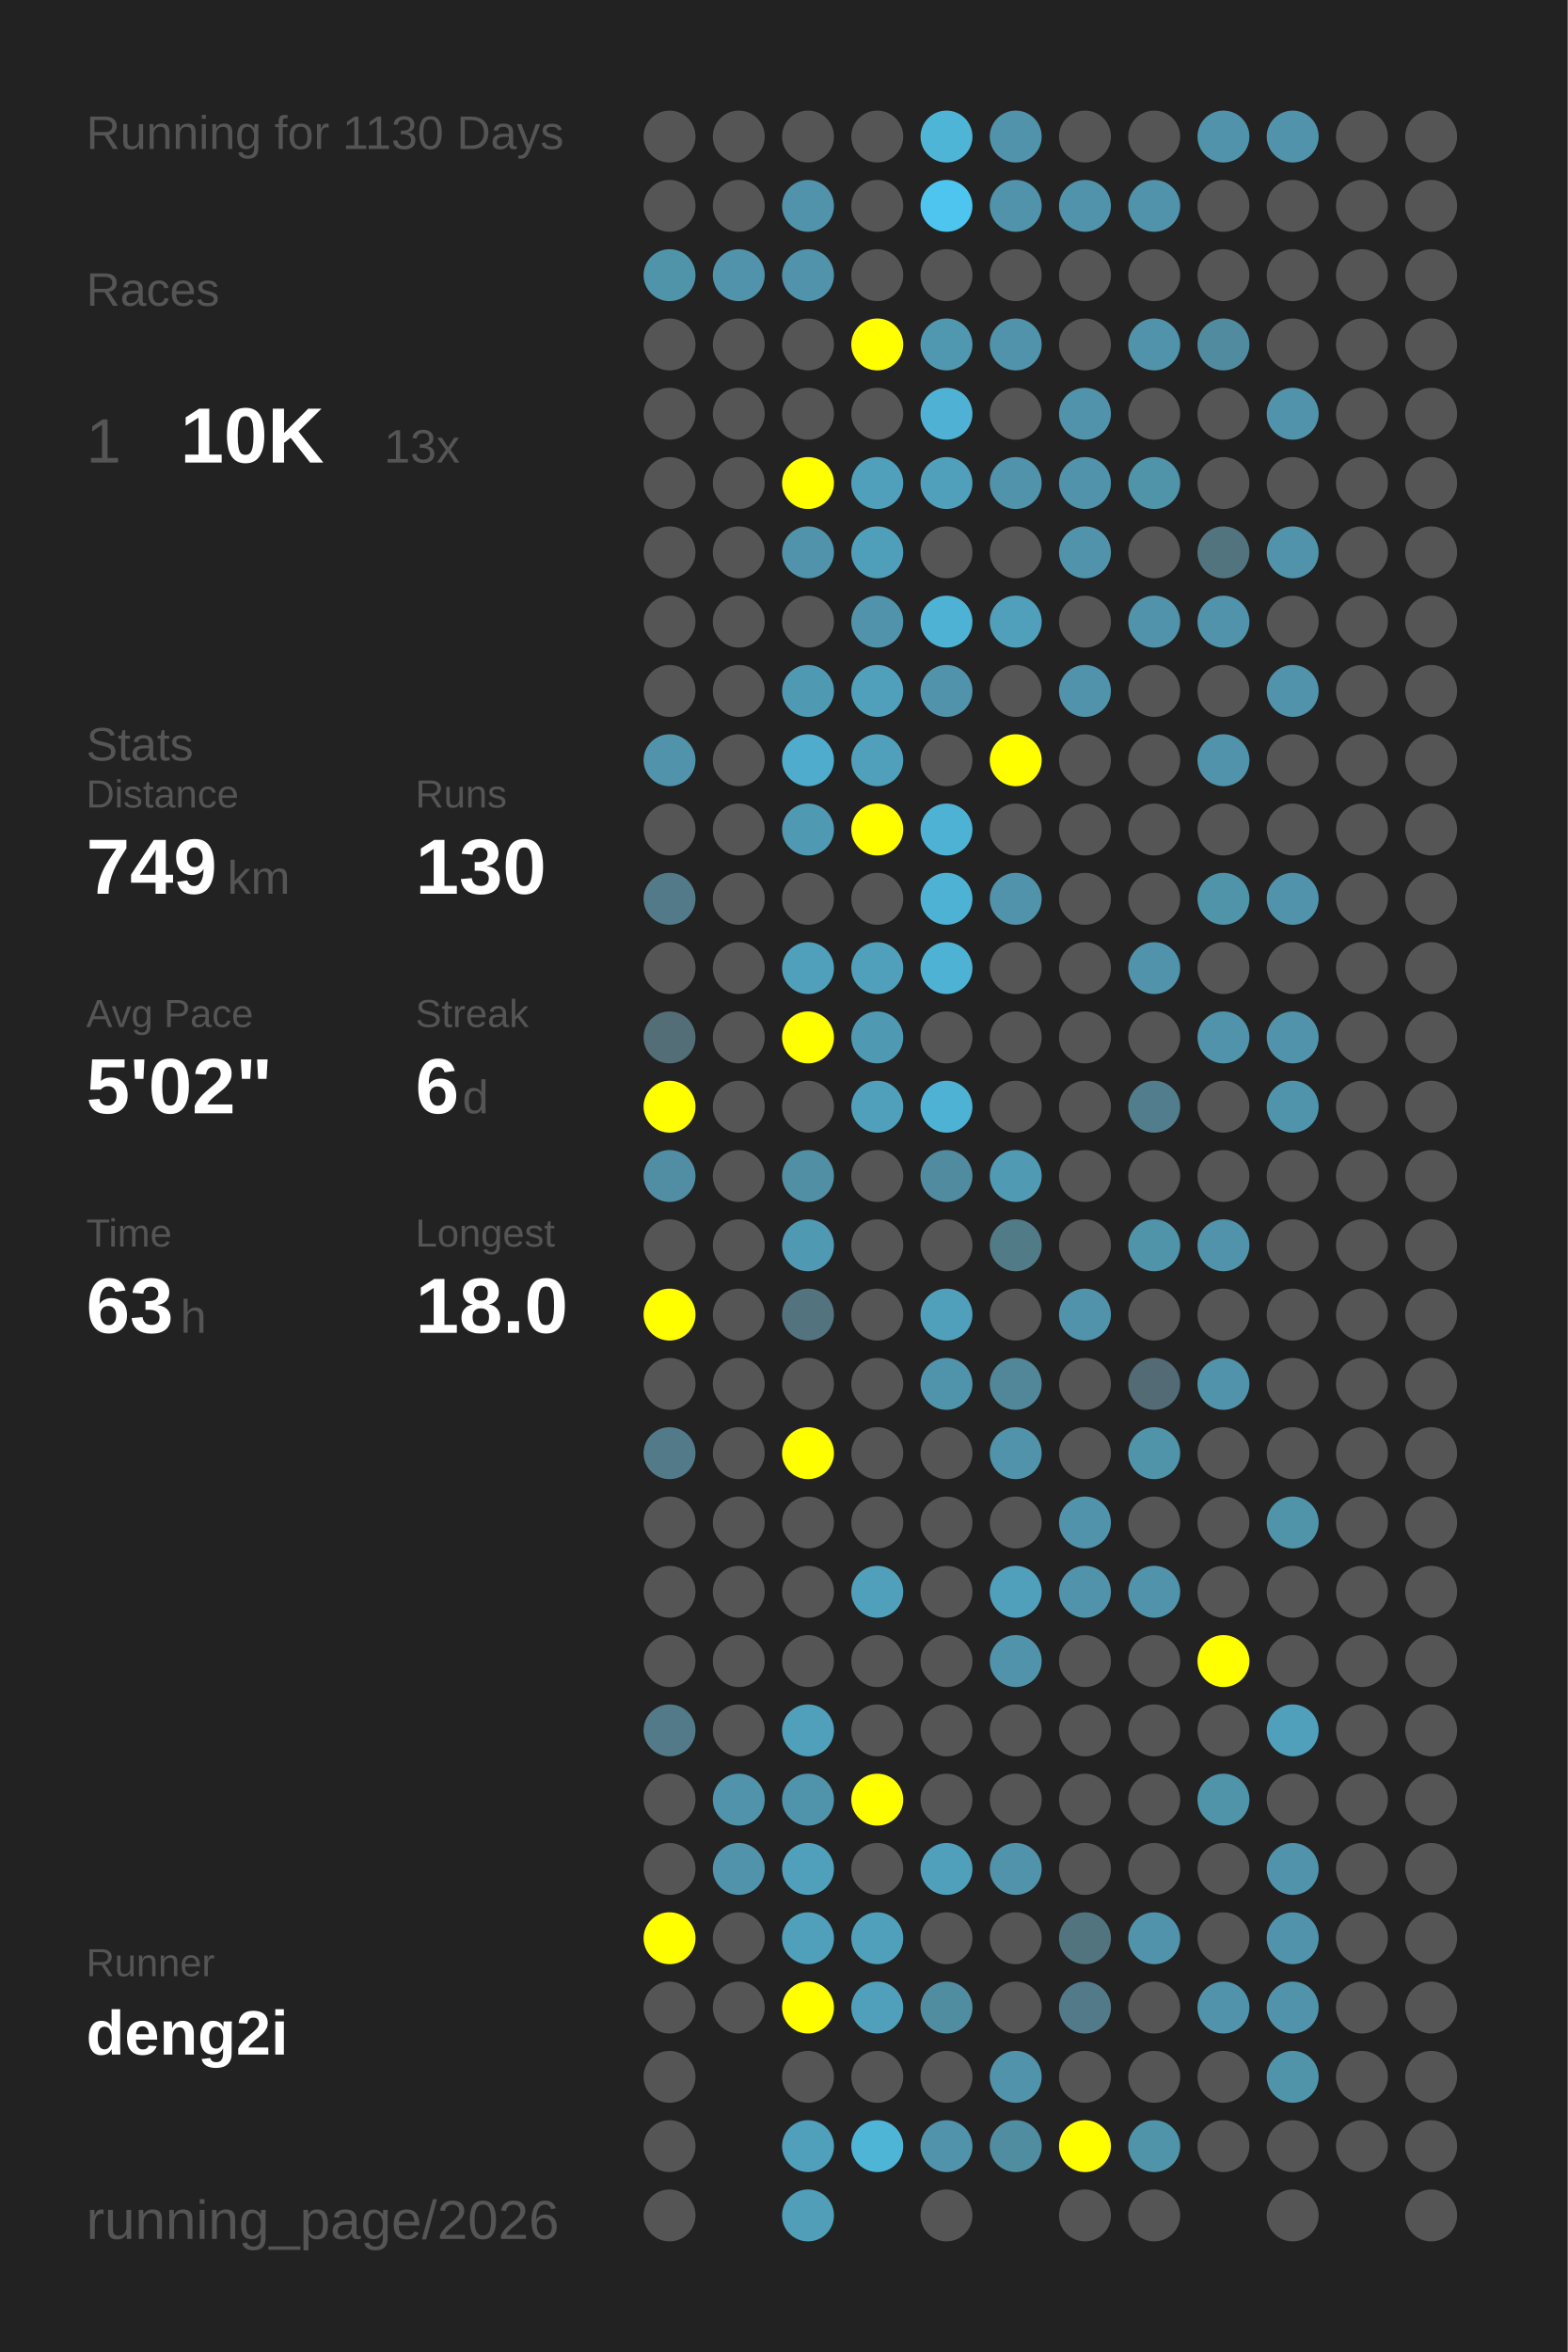
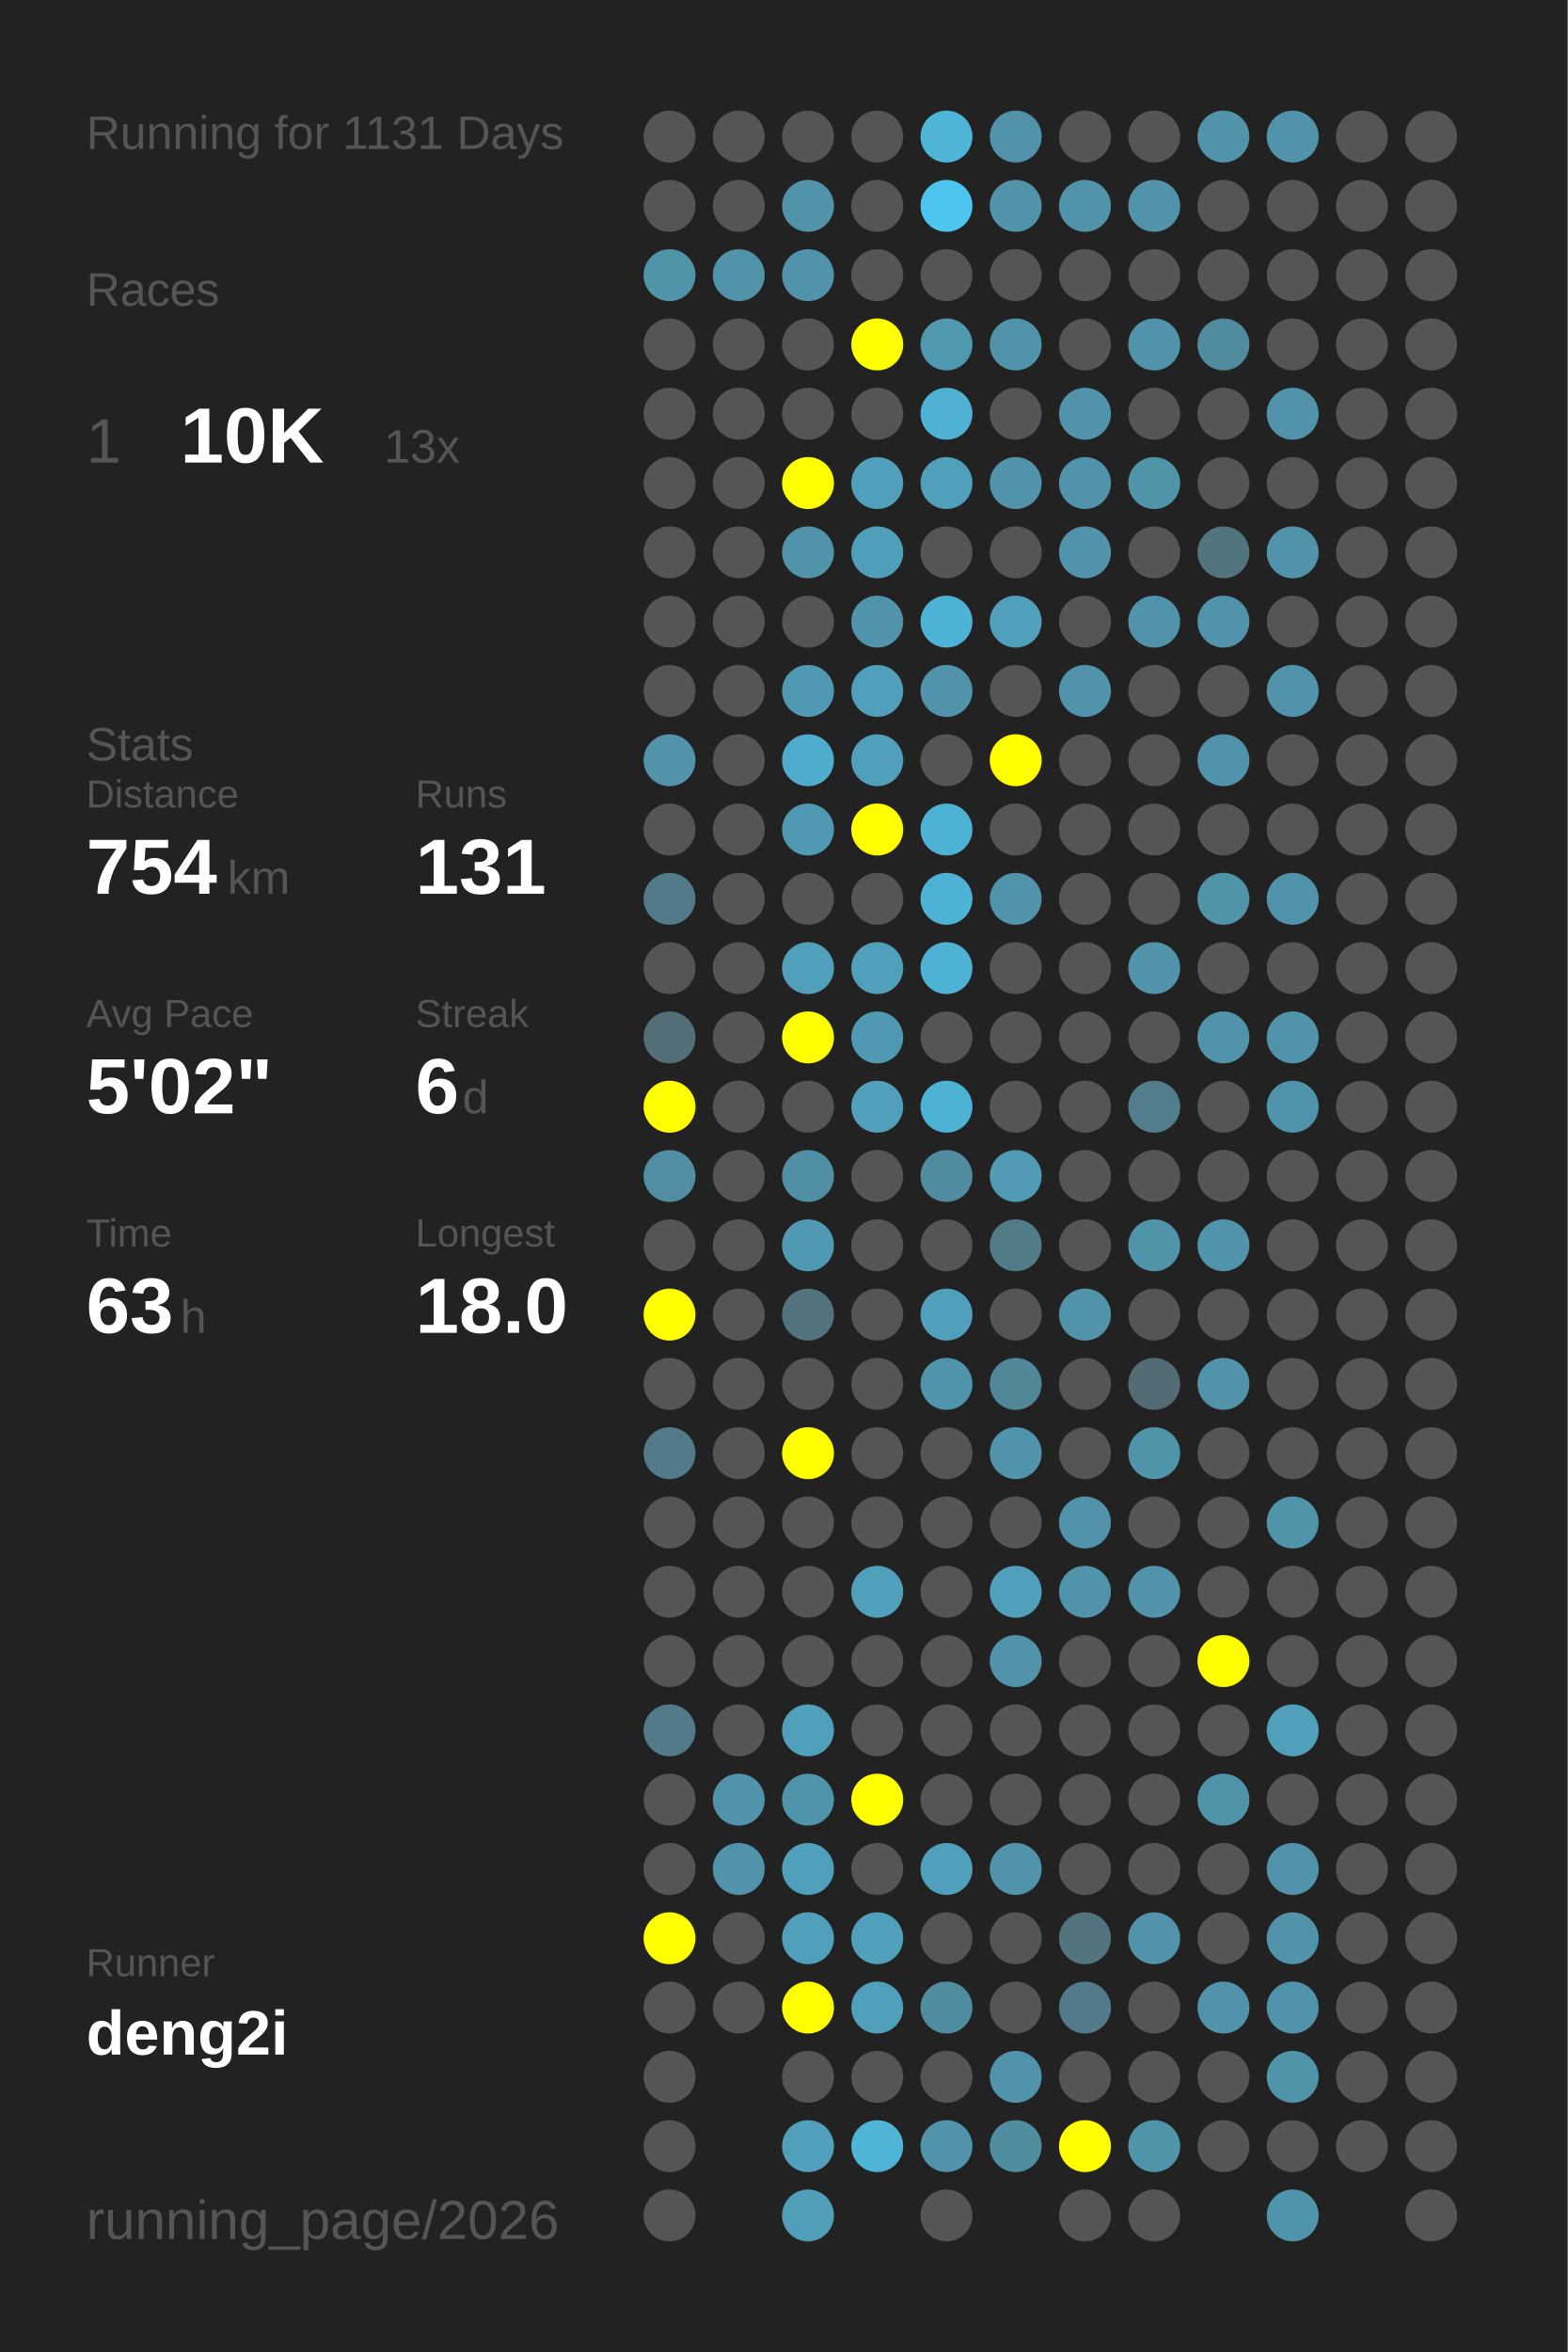
<svg xmlns="http://www.w3.org/2000/svg" baseProfile="full" height="300mm" version="1.1" viewBox="0,0,200,300" width="200mm">
  <defs />
  <rect fill="#222222" height="300" width="200" x="0" y="0" />
-   <text fill="#555555" style="font-size:6px; font-family:Arial;" x="11" y="19">Running for 1130 Days</text>
+   <text fill="#555555" style="font-size:6px; font-family:Arial;" x="11" y="19">Running for 1131 Days</text>
  <text fill="#555555" style="font-size:6px; font-family:Arial;" x="11" y="39">Races</text>
  <text fill="#555555" style="font-size:8px; font-family:Arial;" x="11" y="59">1</text>
  <text fill="#FFFFFF" style="font-size:10px; font-family:Arial; font-weight:bold;" x="23" y="59">10K</text>
  <text fill="#555555" style="font-size:6px; font-family:Arial;" x="49" y="59">13x</text>
  <text fill="#555555" style="font-size:6px; font-family:Arial;" x="11" y="97">Stats</text>
  <text fill="#555555" style="font-size:5px; font-family:Arial;" x="11" y="103">Distance</text>
-   <text fill="#FFFFFF" style="font-size:10px; font-family:Arial; font-weight:bold;" x="11" y="114">749</text>
+   <text fill="#FFFFFF" style="font-size:10px; font-family:Arial; font-weight:bold;" x="11" y="114">754</text>
  <text fill="#555555" style="font-size:6px; font-family:Arial;" x="29" y="114">km</text>
  <text fill="#555555" style="font-size:5px; font-family:Arial;" x="53" y="103">Runs</text>
-   <text fill="#FFFFFF" style="font-size:10px; font-family:Arial; font-weight:bold;" x="53" y="114">130</text>
+   <text fill="#FFFFFF" style="font-size:10px; font-family:Arial; font-weight:bold;" x="53" y="114">131</text>
  <text fill="#555555" style="font-size:5px; font-family:Arial;" x="11" y="131">Avg Pace</text>
  <text fill="#FFFFFF" style="font-size:10px; font-family:Arial; font-weight:bold;" x="11" y="142">5'02"</text>
  <text fill="#555555" style="font-size:5px; font-family:Arial;" x="53" y="131">Streak</text>
  <text fill="#FFFFFF" style="font-size:10px; font-family:Arial; font-weight:bold;" x="53" y="142">6</text>
  <text fill="#555555" style="font-size:6px; font-family:Arial;" x="59" y="142">d</text>
  <text fill="#555555" style="font-size:5px; font-family:Arial;" x="11" y="159">Time</text>
  <text fill="#FFFFFF" style="font-size:10px; font-family:Arial; font-weight:bold;" x="11" y="170">63</text>
  <text fill="#555555" style="font-size:6px; font-family:Arial;" x="23" y="170">h</text>
  <text fill="#555555" style="font-size:5px; font-family:Arial;" x="53" y="159">Longest</text>
  <text fill="#FFFFFF" style="font-size:10px; font-family:Arial; font-weight:bold;" x="53" y="170">18.0</text>
  <text fill="#555555" style="font-size:5px; font-family:Arial;" x="11" y="252.065">Runner</text>
  <text fill="#FFFFFF" style="font-size:8px; font-family:Arial; font-weight:bold;" x="11" y="262.065">deng2i</text>
  <text fill="#555555" style="font-size:7px; font-family:Arial;" x="11" y="285.581">running_page/2026</text>
  <circle cx="85.417" cy="17.419" fill="#555555" r="3.312" />
  <circle cx="85.417" cy="26.258" fill="#555555" r="3.312" />
  <circle cx="85.417" cy="35.097" fill="#5094aa" r="3.312" />
  <circle cx="85.417" cy="43.935" fill="#555555" r="3.312" />
  <circle cx="85.417" cy="52.774" fill="#555555" r="3.312" />
  <circle cx="85.417" cy="61.613" fill="#555555" r="3.312" />
  <circle cx="85.417" cy="70.452" fill="#555555" r="3.312" />
  <circle cx="85.417" cy="79.29" fill="#555555" r="3.312" />
  <circle cx="85.417" cy="88.129" fill="#555555" r="3.312" />
  <circle cx="85.417" cy="96.968" fill="#5093aa" r="3.312" />
  <circle cx="85.417" cy="105.806" fill="#555555" r="3.312" />
  <circle cx="85.417" cy="114.645" fill="#527a88" r="3.312" />
  <circle cx="85.417" cy="123.484" fill="#555555" r="3.312" />
  <circle cx="85.417" cy="132.323" fill="#536e77" r="3.312" />
  <circle cx="85.417" cy="141.161" fill="#FFFF00" r="3.312" />
  <circle cx="85.417" cy="150" fill="#518ea3" r="3.312" />
  <circle cx="85.417" cy="158.839" fill="#555555" r="3.312" />
  <circle cx="85.417" cy="167.677" fill="#FFFF00" r="3.312" />
  <circle cx="85.417" cy="176.516" fill="#555555" r="3.312" />
  <circle cx="85.417" cy="185.355" fill="#527a88" r="3.312" />
  <circle cx="85.417" cy="194.194" fill="#555555" r="3.312" />
  <circle cx="85.417" cy="203.032" fill="#555555" r="3.312" />
  <circle cx="85.417" cy="211.871" fill="#555555" r="3.312" />
  <circle cx="85.417" cy="220.71" fill="#527a88" r="3.312" />
  <circle cx="85.417" cy="229.548" fill="#555555" r="3.312" />
  <circle cx="85.417" cy="238.387" fill="#555555" r="3.312" />
  <circle cx="85.417" cy="247.226" fill="#FFFF00" r="3.312" />
  <circle cx="85.417" cy="256.065" fill="#555555" r="3.312" />
  <circle cx="85.417" cy="264.903" fill="#555555" r="3.312" />
  <circle cx="85.417" cy="273.742" fill="#555555" r="3.312" />
  <circle cx="85.417" cy="282.581" fill="#555555" r="3.312" />
  <circle cx="94.25" cy="17.419" fill="#555555" r="3.312" />
  <circle cx="94.25" cy="26.258" fill="#555555" r="3.312" />
  <circle cx="94.25" cy="35.097" fill="#5093aa" r="3.312" />
  <circle cx="94.25" cy="43.935" fill="#555555" r="3.312" />
  <circle cx="94.25" cy="52.774" fill="#555555" r="3.312" />
  <circle cx="94.25" cy="61.613" fill="#555555" r="3.312" />
  <circle cx="94.25" cy="70.452" fill="#555555" r="3.312" />
  <circle cx="94.25" cy="79.29" fill="#555555" r="3.312" />
  <circle cx="94.25" cy="88.129" fill="#555555" r="3.312" />
  <circle cx="94.25" cy="96.968" fill="#555555" r="3.312" />
  <circle cx="94.25" cy="105.806" fill="#555555" r="3.312" />
  <circle cx="94.25" cy="114.645" fill="#555555" r="3.312" />
  <circle cx="94.25" cy="123.484" fill="#555555" r="3.312" />
  <circle cx="94.25" cy="132.323" fill="#555555" r="3.312" />
  <circle cx="94.25" cy="141.161" fill="#555555" r="3.312" />
  <circle cx="94.25" cy="150" fill="#555555" r="3.312" />
  <circle cx="94.25" cy="158.839" fill="#555555" r="3.312" />
  <circle cx="94.25" cy="167.677" fill="#555555" r="3.312" />
  <circle cx="94.25" cy="176.516" fill="#555555" r="3.312" />
  <circle cx="94.25" cy="185.355" fill="#555555" r="3.312" />
  <circle cx="94.25" cy="194.194" fill="#555555" r="3.312" />
  <circle cx="94.25" cy="203.032" fill="#555555" r="3.312" />
  <circle cx="94.25" cy="211.871" fill="#555555" r="3.312" />
  <circle cx="94.25" cy="220.71" fill="#555555" r="3.312" />
  <circle cx="94.25" cy="229.548" fill="#5093aa" r="3.312" />
  <circle cx="94.25" cy="238.387" fill="#5093aa" r="3.312" />
  <circle cx="94.25" cy="247.226" fill="#555555" r="3.312" />
  <circle cx="94.25" cy="256.065" fill="#555555" r="3.312" />
  <circle cx="103.083" cy="17.419" fill="#555555" r="3.312" />
  <circle cx="103.083" cy="26.258" fill="#5093aa" r="3.312" />
  <circle cx="103.083" cy="35.097" fill="#5093aa" r="3.312" />
  <circle cx="103.083" cy="43.935" fill="#555555" r="3.312" />
  <circle cx="103.083" cy="52.774" fill="#555555" r="3.312" />
  <circle cx="103.083" cy="61.613" fill="#FFFF00" r="3.312" />
  <circle cx="103.083" cy="70.452" fill="#5093aa" r="3.312" />
  <circle cx="103.083" cy="79.29" fill="#555555" r="3.312" />
  <circle cx="103.083" cy="88.129" fill="#5099b2" r="3.312" />
  <circle cx="103.083" cy="96.968" fill="#4faccc" r="3.312" />
  <circle cx="103.083" cy="105.806" fill="#5099b2" r="3.312" />
  <circle cx="103.083" cy="114.645" fill="#555555" r="3.312" />
  <circle cx="103.083" cy="123.484" fill="#50a0bb" r="3.312" />
  <circle cx="103.083" cy="132.323" fill="#FFFF00" r="3.312" />
  <circle cx="103.083" cy="141.161" fill="#555555" r="3.312" />
  <circle cx="103.083" cy="150" fill="#518fa4" r="3.312" />
  <circle cx="103.083" cy="158.839" fill="#5099b2" r="3.312" />
  <circle cx="103.083" cy="167.677" fill="#53747f" r="3.312" />
  <circle cx="103.083" cy="176.516" fill="#555555" r="3.312" />
  <circle cx="103.083" cy="185.355" fill="#FFFF00" r="3.312" />
  <circle cx="103.083" cy="194.194" fill="#555555" r="3.312" />
  <circle cx="103.083" cy="203.032" fill="#555555" r="3.312" />
  <circle cx="103.083" cy="211.871" fill="#555555" r="3.312" />
  <circle cx="103.083" cy="220.71" fill="#50a0bb" r="3.312" />
  <circle cx="103.083" cy="229.548" fill="#5094ab" r="3.312" />
  <circle cx="103.083" cy="238.387" fill="#50a0bb" r="3.312" />
  <circle cx="103.083" cy="247.226" fill="#50a0bb" r="3.312" />
  <circle cx="103.083" cy="256.065" fill="#FFFF00" r="3.312" />
  <circle cx="103.083" cy="264.903" fill="#555555" r="3.312" />
  <circle cx="103.083" cy="273.742" fill="#50a0bb" r="3.312" />
  <circle cx="103.083" cy="282.581" fill="#509eb8" r="3.312" />
  <circle cx="111.917" cy="17.419" fill="#555555" r="3.312" />
  <circle cx="111.917" cy="26.258" fill="#555555" r="3.312" />
  <circle cx="111.917" cy="35.097" fill="#555555" r="3.312" />
  <circle cx="111.917" cy="43.935" fill="#FFFF00" r="3.312" />
  <circle cx="111.917" cy="52.774" fill="#555555" r="3.312" />
  <circle cx="111.917" cy="61.613" fill="#50a0bb" r="3.312" />
  <circle cx="111.917" cy="70.452" fill="#509fba" r="3.312" />
  <circle cx="111.917" cy="79.29" fill="#5093aa" r="3.312" />
  <circle cx="111.917" cy="88.129" fill="#50a0bb" r="3.312" />
  <circle cx="111.917" cy="96.968" fill="#50a0bb" r="3.312" />
  <circle cx="111.917" cy="105.806" fill="#FFFF00" r="3.312" />
  <circle cx="111.917" cy="114.645" fill="#555555" r="3.312" />
  <circle cx="111.917" cy="123.484" fill="#50a0bb" r="3.312" />
  <circle cx="111.917" cy="132.323" fill="#5099b2" r="3.312" />
  <circle cx="111.917" cy="141.161" fill="#50a0bb" r="3.312" />
  <circle cx="111.917" cy="150" fill="#555555" r="3.312" />
  <circle cx="111.917" cy="158.839" fill="#555555" r="3.312" />
  <circle cx="111.917" cy="167.677" fill="#555555" r="3.312" />
  <circle cx="111.917" cy="176.516" fill="#555555" r="3.312" />
  <circle cx="111.917" cy="185.355" fill="#555555" r="3.312" />
  <circle cx="111.917" cy="194.194" fill="#555555" r="3.312" />
  <circle cx="111.917" cy="203.032" fill="#50a0bb" r="3.312" />
  <circle cx="111.917" cy="211.871" fill="#555555" r="3.312" />
  <circle cx="111.917" cy="220.71" fill="#555555" r="3.312" />
  <circle cx="111.917" cy="229.548" fill="#FFFF00" r="3.312" />
  <circle cx="111.917" cy="238.387" fill="#555555" r="3.312" />
  <circle cx="111.917" cy="247.226" fill="#50a0bb" r="3.312" />
  <circle cx="111.917" cy="256.065" fill="#50a0bb" r="3.312" />
  <circle cx="111.917" cy="264.903" fill="#555555" r="3.312" />
  <circle cx="111.917" cy="273.742" fill="#4eb5d7" r="3.312" />
  <circle cx="120.75" cy="17.419" fill="#4eb5d7" r="3.312" />
  <circle cx="120.75" cy="26.258" fill="#4dc5ee" r="3.312" />
  <circle cx="120.75" cy="35.097" fill="#555555" r="3.312" />
  <circle cx="120.75" cy="43.935" fill="#5098b0" r="3.312" />
  <circle cx="120.75" cy="52.774" fill="#4fb2d4" r="3.312" />
  <circle cx="120.75" cy="61.613" fill="#50a0bb" r="3.312" />
  <circle cx="120.75" cy="70.452" fill="#555555" r="3.312" />
  <circle cx="120.75" cy="79.29" fill="#4eb2d4" r="3.312" />
  <circle cx="120.75" cy="88.129" fill="#5093aa" r="3.312" />
  <circle cx="120.75" cy="96.968" fill="#555555" r="3.312" />
  <circle cx="120.75" cy="105.806" fill="#4eb2d4" r="3.312" />
  <circle cx="120.75" cy="114.645" fill="#4eb2d4" r="3.312" />
  <circle cx="120.75" cy="123.484" fill="#4eb2d4" r="3.312" />
  <circle cx="120.75" cy="132.323" fill="#555555" r="3.312" />
  <circle cx="120.75" cy="141.161" fill="#4eb2d4" r="3.312" />
  <circle cx="120.75" cy="150" fill="#518b9f" r="3.312" />
  <circle cx="120.75" cy="158.839" fill="#555555" r="3.312" />
  <circle cx="120.75" cy="167.677" fill="#50a0bb" r="3.312" />
  <circle cx="120.75" cy="176.516" fill="#5094ab" r="3.312" />
  <circle cx="120.75" cy="185.355" fill="#555555" r="3.312" />
  <circle cx="120.75" cy="194.194" fill="#555555" r="3.312" />
  <circle cx="120.75" cy="203.032" fill="#555555" r="3.312" />
  <circle cx="120.75" cy="211.871" fill="#555555" r="3.312" />
  <circle cx="120.75" cy="220.71" fill="#555555" r="3.312" />
  <circle cx="120.75" cy="229.548" fill="#555555" r="3.312" />
  <circle cx="120.75" cy="238.387" fill="#50a0bb" r="3.312" />
  <circle cx="120.75" cy="247.226" fill="#555555" r="3.312" />
  <circle cx="120.75" cy="256.065" fill="#518da1" r="3.312" />
  <circle cx="120.75" cy="264.903" fill="#555555" r="3.312" />
  <circle cx="120.75" cy="273.742" fill="#5093aa" r="3.312" />
  <circle cx="120.75" cy="282.581" fill="#555555" r="3.312" />
  <circle cx="129.583" cy="17.419" fill="#5093aa" r="3.312" />
  <circle cx="129.583" cy="26.258" fill="#5093aa" r="3.312" />
  <circle cx="129.583" cy="35.097" fill="#555555" r="3.312" />
  <circle cx="129.583" cy="43.935" fill="#5093aa" r="3.312" />
  <circle cx="129.583" cy="52.774" fill="#555555" r="3.312" />
  <circle cx="129.583" cy="61.613" fill="#5093aa" r="3.312" />
  <circle cx="129.583" cy="70.452" fill="#555555" r="3.312" />
  <circle cx="129.583" cy="79.29" fill="#50a0bb" r="3.312" />
  <circle cx="129.583" cy="88.129" fill="#555555" r="3.312" />
  <circle cx="129.583" cy="96.968" fill="#FFFF00" r="3.312" />
  <circle cx="129.583" cy="105.806" fill="#555555" r="3.312" />
  <circle cx="129.583" cy="114.645" fill="#5093aa" r="3.312" />
  <circle cx="129.583" cy="123.484" fill="#555555" r="3.312" />
  <circle cx="129.583" cy="132.323" fill="#555555" r="3.312" />
  <circle cx="129.583" cy="141.161" fill="#555555" r="3.312" />
  <circle cx="129.583" cy="150" fill="#509ab3" r="3.312" />
  <circle cx="129.583" cy="158.839" fill="#527b88" r="3.312" />
  <circle cx="129.583" cy="167.677" fill="#555555" r="3.312" />
  <circle cx="129.583" cy="176.516" fill="#518799" r="3.312" />
  <circle cx="129.583" cy="185.355" fill="#5093aa" r="3.312" />
  <circle cx="129.583" cy="194.194" fill="#555555" r="3.312" />
  <circle cx="129.583" cy="203.032" fill="#50a0bb" r="3.312" />
  <circle cx="129.583" cy="211.871" fill="#5093aa" r="3.312" />
  <circle cx="129.583" cy="220.71" fill="#555555" r="3.312" />
  <circle cx="129.583" cy="229.548" fill="#555555" r="3.312" />
  <circle cx="129.583" cy="238.387" fill="#5093aa" r="3.312" />
  <circle cx="129.583" cy="247.226" fill="#555555" r="3.312" />
  <circle cx="129.583" cy="256.065" fill="#555555" r="3.312" />
  <circle cx="129.583" cy="264.903" fill="#5093aa" r="3.312" />
  <circle cx="129.583" cy="273.742" fill="#518da1" r="3.312" />
  <circle cx="138.417" cy="17.419" fill="#555555" r="3.312" />
  <circle cx="138.417" cy="26.258" fill="#5093aa" r="3.312" />
  <circle cx="138.417" cy="35.097" fill="#555555" r="3.312" />
  <circle cx="138.417" cy="43.935" fill="#555555" r="3.312" />
  <circle cx="138.417" cy="52.774" fill="#5093aa" r="3.312" />
  <circle cx="138.417" cy="61.613" fill="#5093aa" r="3.312" />
  <circle cx="138.417" cy="70.452" fill="#5093aa" r="3.312" />
  <circle cx="138.417" cy="79.29" fill="#555555" r="3.312" />
  <circle cx="138.417" cy="88.129" fill="#5093aa" r="3.312" />
  <circle cx="138.417" cy="96.968" fill="#555555" r="3.312" />
  <circle cx="138.417" cy="105.806" fill="#555555" r="3.312" />
  <circle cx="138.417" cy="114.645" fill="#555555" r="3.312" />
  <circle cx="138.417" cy="123.484" fill="#555555" r="3.312" />
  <circle cx="138.417" cy="132.323" fill="#555555" r="3.312" />
  <circle cx="138.417" cy="141.161" fill="#555555" r="3.312" />
  <circle cx="138.417" cy="150" fill="#555555" r="3.312" />
  <circle cx="138.417" cy="158.839" fill="#555555" r="3.312" />
  <circle cx="138.417" cy="167.677" fill="#5093aa" r="3.312" />
  <circle cx="138.417" cy="176.516" fill="#555555" r="3.312" />
  <circle cx="138.417" cy="185.355" fill="#555555" r="3.312" />
  <circle cx="138.417" cy="194.194" fill="#5093aa" r="3.312" />
  <circle cx="138.417" cy="203.032" fill="#5093aa" r="3.312" />
  <circle cx="138.417" cy="211.871" fill="#555555" r="3.312" />
  <circle cx="138.417" cy="220.71" fill="#555555" r="3.312" />
  <circle cx="138.417" cy="229.548" fill="#555555" r="3.312" />
  <circle cx="138.417" cy="238.387" fill="#555555" r="3.312" />
  <circle cx="138.417" cy="247.226" fill="#52747f" r="3.312" />
  <circle cx="138.417" cy="256.065" fill="#527a88" r="3.312" />
  <circle cx="138.417" cy="264.903" fill="#555555" r="3.312" />
  <circle cx="138.417" cy="273.742" fill="#FFFF00" r="3.312" />
  <circle cx="138.417" cy="282.581" fill="#555555" r="3.312" />
  <circle cx="147.25" cy="17.419" fill="#555555" r="3.312" />
  <circle cx="147.25" cy="26.258" fill="#5093aa" r="3.312" />
  <circle cx="147.25" cy="35.097" fill="#555555" r="3.312" />
  <circle cx="147.25" cy="43.935" fill="#5093aa" r="3.312" />
  <circle cx="147.25" cy="52.774" fill="#555555" r="3.312" />
  <circle cx="147.25" cy="61.613" fill="#5094aa" r="3.312" />
  <circle cx="147.25" cy="70.452" fill="#555555" r="3.312" />
  <circle cx="147.25" cy="79.29" fill="#5093aa" r="3.312" />
  <circle cx="147.25" cy="88.129" fill="#555555" r="3.312" />
  <circle cx="147.25" cy="96.968" fill="#555555" r="3.312" />
  <circle cx="147.25" cy="105.806" fill="#555555" r="3.312" />
  <circle cx="147.25" cy="114.645" fill="#555555" r="3.312" />
  <circle cx="147.25" cy="123.484" fill="#5093aa" r="3.312" />
  <circle cx="147.25" cy="132.323" fill="#555555" r="3.312" />
  <circle cx="147.25" cy="141.161" fill="#527d8c" r="3.312" />
  <circle cx="147.25" cy="150" fill="#555555" r="3.312" />
  <circle cx="147.25" cy="158.839" fill="#5094aa" r="3.312" />
  <circle cx="147.25" cy="167.677" fill="#555555" r="3.312" />
  <circle cx="147.25" cy="176.516" fill="#536b74" r="3.312" />
  <circle cx="147.25" cy="185.355" fill="#5094aa" r="3.312" />
  <circle cx="147.25" cy="194.194" fill="#555555" r="3.312" />
  <circle cx="147.25" cy="203.032" fill="#5093aa" r="3.312" />
  <circle cx="147.25" cy="211.871" fill="#555555" r="3.312" />
  <circle cx="147.25" cy="220.71" fill="#555555" r="3.312" />
  <circle cx="147.25" cy="229.548" fill="#555555" r="3.312" />
  <circle cx="147.25" cy="238.387" fill="#555555" r="3.312" />
  <circle cx="147.25" cy="247.226" fill="#5093aa" r="3.312" />
  <circle cx="147.25" cy="256.065" fill="#555555" r="3.312" />
  <circle cx="147.25" cy="264.903" fill="#555555" r="3.312" />
  <circle cx="147.25" cy="273.742" fill="#5094aa" r="3.312" />
  <circle cx="147.25" cy="282.581" fill="#555555" r="3.312" />
  <circle cx="156.083" cy="17.419" fill="#5093aa" r="3.312" />
  <circle cx="156.083" cy="26.258" fill="#555555" r="3.312" />
  <circle cx="156.083" cy="35.097" fill="#555555" r="3.312" />
  <circle cx="156.083" cy="43.935" fill="#518b9f" r="3.312" />
  <circle cx="156.083" cy="52.774" fill="#555555" r="3.312" />
  <circle cx="156.083" cy="61.613" fill="#555555" r="3.312" />
  <circle cx="156.083" cy="70.452" fill="#52747f" r="3.312" />
  <circle cx="156.083" cy="79.29" fill="#5093aa" r="3.312" />
  <circle cx="156.083" cy="88.129" fill="#555555" r="3.312" />
  <circle cx="156.083" cy="96.968" fill="#5093aa" r="3.312" />
  <circle cx="156.083" cy="105.806" fill="#555555" r="3.312" />
  <circle cx="156.083" cy="114.645" fill="#5094aa" r="3.312" />
  <circle cx="156.083" cy="123.484" fill="#555555" r="3.312" />
  <circle cx="156.083" cy="132.323" fill="#5093aa" r="3.312" />
  <circle cx="156.083" cy="141.161" fill="#555555" r="3.312" />
  <circle cx="156.083" cy="150" fill="#555555" r="3.312" />
  <circle cx="156.083" cy="158.839" fill="#5093aa" r="3.312" />
  <circle cx="156.083" cy="167.677" fill="#555555" r="3.312" />
  <circle cx="156.083" cy="176.516" fill="#5093aa" r="3.312" />
  <circle cx="156.083" cy="185.355" fill="#555555" r="3.312" />
  <circle cx="156.083" cy="194.194" fill="#555555" r="3.312" />
  <circle cx="156.083" cy="203.032" fill="#555555" r="3.312" />
  <circle cx="156.083" cy="211.871" fill="#FFFF00" r="3.312" />
  <circle cx="156.083" cy="220.71" fill="#555555" r="3.312" />
  <circle cx="156.083" cy="229.548" fill="#5094aa" r="3.312" />
  <circle cx="156.083" cy="238.387" fill="#555555" r="3.312" />
  <circle cx="156.083" cy="247.226" fill="#555555" r="3.312" />
  <circle cx="156.083" cy="256.065" fill="#5093aa" r="3.312" />
  <circle cx="156.083" cy="264.903" fill="#555555" r="3.312" />
  <circle cx="156.083" cy="273.742" fill="#555555" r="3.312" />
  <circle cx="164.917" cy="17.419" fill="#5093aa" r="3.312" />
  <circle cx="164.917" cy="26.258" fill="#555555" r="3.312" />
  <circle cx="164.917" cy="35.097" fill="#555555" r="3.312" />
  <circle cx="164.917" cy="43.935" fill="#555555" r="3.312" />
  <circle cx="164.917" cy="52.774" fill="#5093aa" r="3.312" />
  <circle cx="164.917" cy="61.613" fill="#555555" r="3.312" />
  <circle cx="164.917" cy="70.452" fill="#5093aa" r="3.312" />
  <circle cx="164.917" cy="79.29" fill="#555555" r="3.312" />
  <circle cx="164.917" cy="88.129" fill="#5093aa" r="3.312" />
  <circle cx="164.917" cy="96.968" fill="#555555" r="3.312" />
  <circle cx="164.917" cy="105.806" fill="#555555" r="3.312" />
  <circle cx="164.917" cy="114.645" fill="#5093aa" r="3.312" />
  <circle cx="164.917" cy="123.484" fill="#555555" r="3.312" />
  <circle cx="164.917" cy="132.323" fill="#5093aa" r="3.312" />
  <circle cx="164.917" cy="141.161" fill="#5094ab" r="3.312" />
  <circle cx="164.917" cy="150" fill="#555555" r="3.312" />
  <circle cx="164.917" cy="158.839" fill="#555555" r="3.312" />
  <circle cx="164.917" cy="167.677" fill="#555555" r="3.312" />
  <circle cx="164.917" cy="176.516" fill="#555555" r="3.312" />
  <circle cx="164.917" cy="185.355" fill="#555555" r="3.312" />
  <circle cx="164.917" cy="194.194" fill="#5094aa" r="3.312" />
  <circle cx="164.917" cy="203.032" fill="#555555" r="3.312" />
  <circle cx="164.917" cy="211.871" fill="#555555" r="3.312" />
  <circle cx="164.917" cy="220.71" fill="#50a0bb" r="3.312" />
  <circle cx="164.917" cy="229.548" fill="#555555" r="3.312" />
  <circle cx="164.917" cy="238.387" fill="#5093aa" r="3.312" />
  <circle cx="164.917" cy="247.226" fill="#5093aa" r="3.312" />
  <circle cx="164.917" cy="256.065" fill="#5093aa" r="3.312" />
  <circle cx="164.917" cy="264.903" fill="#5094aa" r="3.312" />
  <circle cx="164.917" cy="273.742" fill="#555555" r="3.312" />
-   <circle cx="164.917" cy="282.581" fill="#555555" r="3.312" />
+   <circle cx="164.917" cy="282.581" fill="#5094ab" r="3.312" />
  <circle cx="173.75" cy="17.419" fill="#555555" r="3.312" />
  <circle cx="173.75" cy="26.258" fill="#555555" r="3.312" />
  <circle cx="173.75" cy="35.097" fill="#555555" r="3.312" />
  <circle cx="173.75" cy="43.935" fill="#555555" r="3.312" />
  <circle cx="173.75" cy="52.774" fill="#555555" r="3.312" />
  <circle cx="173.75" cy="61.613" fill="#555555" r="3.312" />
  <circle cx="173.75" cy="70.452" fill="#555555" r="3.312" />
  <circle cx="173.75" cy="79.29" fill="#555555" r="3.312" />
  <circle cx="173.75" cy="88.129" fill="#555555" r="3.312" />
  <circle cx="173.75" cy="96.968" fill="#555555" r="3.312" />
  <circle cx="173.75" cy="105.806" fill="#555555" r="3.312" />
  <circle cx="173.75" cy="114.645" fill="#555555" r="3.312" />
  <circle cx="173.75" cy="123.484" fill="#555555" r="3.312" />
  <circle cx="173.75" cy="132.323" fill="#555555" r="3.312" />
  <circle cx="173.75" cy="141.161" fill="#555555" r="3.312" />
  <circle cx="173.75" cy="150" fill="#555555" r="3.312" />
  <circle cx="173.75" cy="158.839" fill="#555555" r="3.312" />
  <circle cx="173.75" cy="167.677" fill="#555555" r="3.312" />
  <circle cx="173.75" cy="176.516" fill="#555555" r="3.312" />
  <circle cx="173.75" cy="185.355" fill="#555555" r="3.312" />
  <circle cx="173.75" cy="194.194" fill="#555555" r="3.312" />
  <circle cx="173.75" cy="203.032" fill="#555555" r="3.312" />
  <circle cx="173.75" cy="211.871" fill="#555555" r="3.312" />
  <circle cx="173.75" cy="220.71" fill="#555555" r="3.312" />
  <circle cx="173.75" cy="229.548" fill="#555555" r="3.312" />
  <circle cx="173.75" cy="238.387" fill="#555555" r="3.312" />
  <circle cx="173.75" cy="247.226" fill="#555555" r="3.312" />
  <circle cx="173.75" cy="256.065" fill="#555555" r="3.312" />
  <circle cx="173.75" cy="264.903" fill="#555555" r="3.312" />
  <circle cx="173.75" cy="273.742" fill="#555555" r="3.312" />
  <circle cx="182.583" cy="17.419" fill="#555555" r="3.312" />
  <circle cx="182.583" cy="26.258" fill="#555555" r="3.312" />
  <circle cx="182.583" cy="35.097" fill="#555555" r="3.312" />
  <circle cx="182.583" cy="43.935" fill="#555555" r="3.312" />
  <circle cx="182.583" cy="52.774" fill="#555555" r="3.312" />
  <circle cx="182.583" cy="61.613" fill="#555555" r="3.312" />
  <circle cx="182.583" cy="70.452" fill="#555555" r="3.312" />
  <circle cx="182.583" cy="79.29" fill="#555555" r="3.312" />
  <circle cx="182.583" cy="88.129" fill="#555555" r="3.312" />
  <circle cx="182.583" cy="96.968" fill="#555555" r="3.312" />
  <circle cx="182.583" cy="105.806" fill="#555555" r="3.312" />
  <circle cx="182.583" cy="114.645" fill="#555555" r="3.312" />
  <circle cx="182.583" cy="123.484" fill="#555555" r="3.312" />
  <circle cx="182.583" cy="132.323" fill="#555555" r="3.312" />
  <circle cx="182.583" cy="141.161" fill="#555555" r="3.312" />
  <circle cx="182.583" cy="150" fill="#555555" r="3.312" />
  <circle cx="182.583" cy="158.839" fill="#555555" r="3.312" />
  <circle cx="182.583" cy="167.677" fill="#555555" r="3.312" />
  <circle cx="182.583" cy="176.516" fill="#555555" r="3.312" />
  <circle cx="182.583" cy="185.355" fill="#555555" r="3.312" />
  <circle cx="182.583" cy="194.194" fill="#555555" r="3.312" />
  <circle cx="182.583" cy="203.032" fill="#555555" r="3.312" />
  <circle cx="182.583" cy="211.871" fill="#555555" r="3.312" />
  <circle cx="182.583" cy="220.71" fill="#555555" r="3.312" />
  <circle cx="182.583" cy="229.548" fill="#555555" r="3.312" />
  <circle cx="182.583" cy="238.387" fill="#555555" r="3.312" />
  <circle cx="182.583" cy="247.226" fill="#555555" r="3.312" />
  <circle cx="182.583" cy="256.065" fill="#555555" r="3.312" />
  <circle cx="182.583" cy="264.903" fill="#555555" r="3.312" />
  <circle cx="182.583" cy="273.742" fill="#555555" r="3.312" />
  <circle cx="182.583" cy="282.581" fill="#555555" r="3.312" />
</svg>
